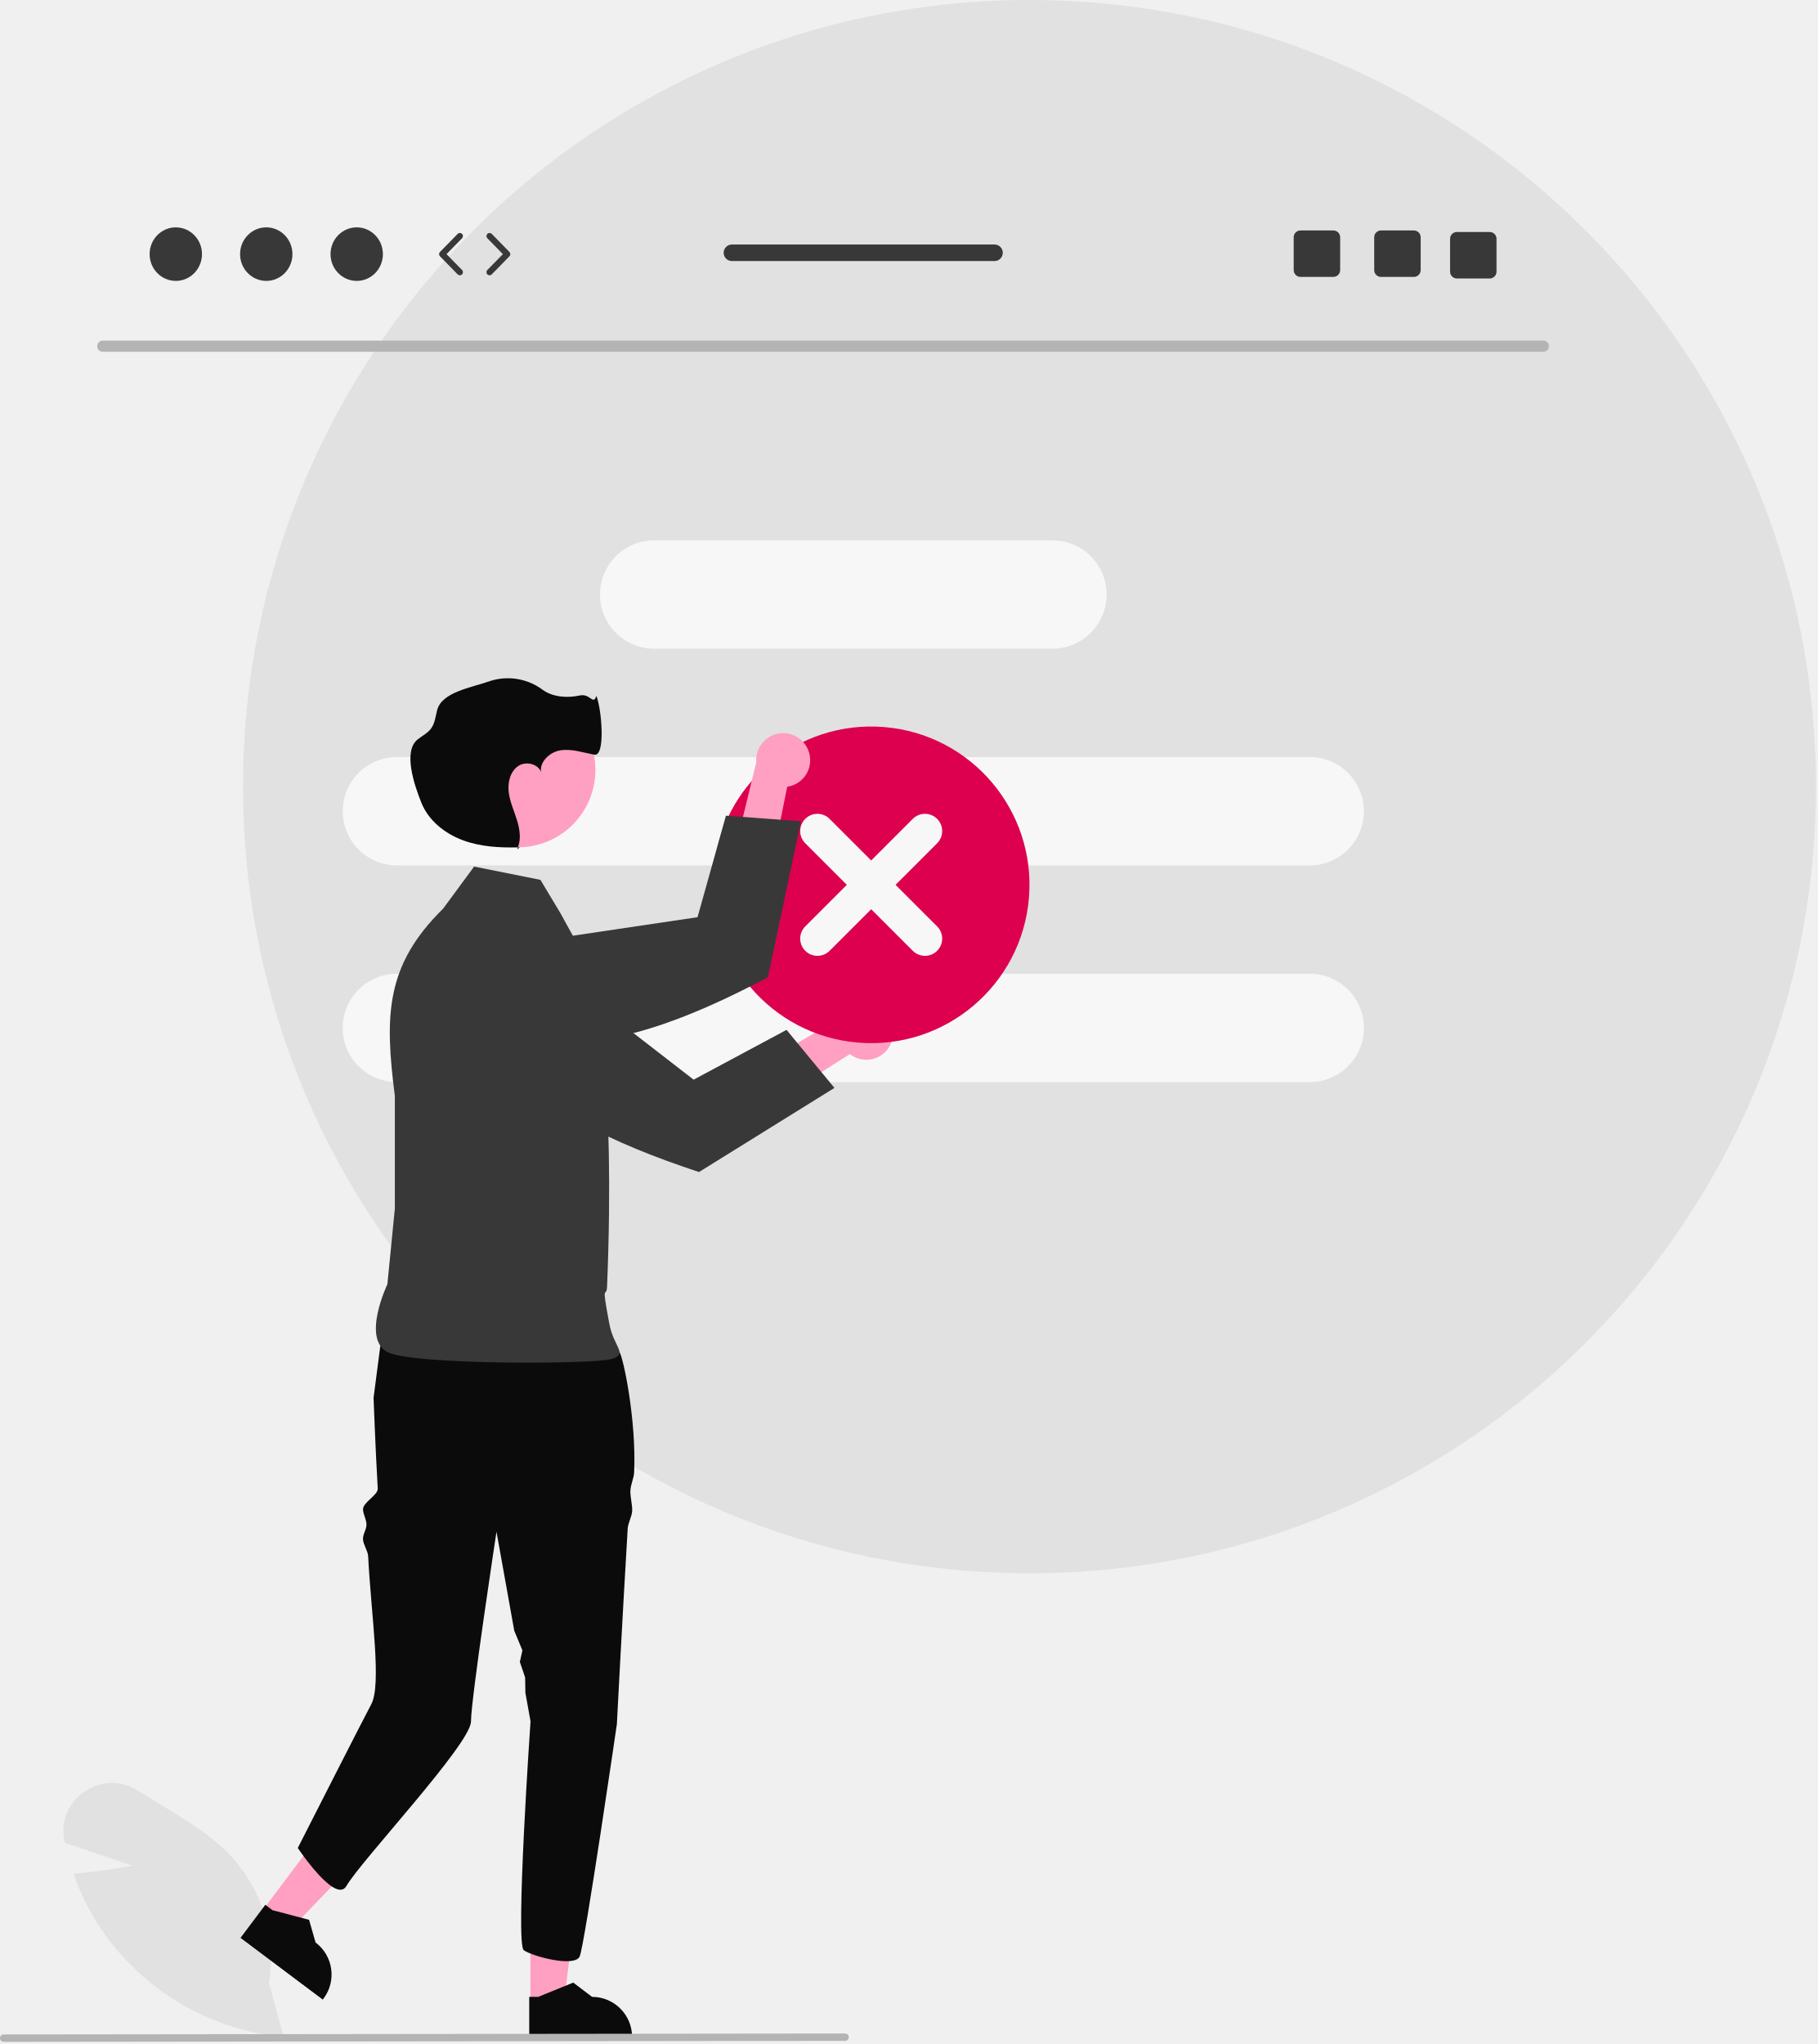
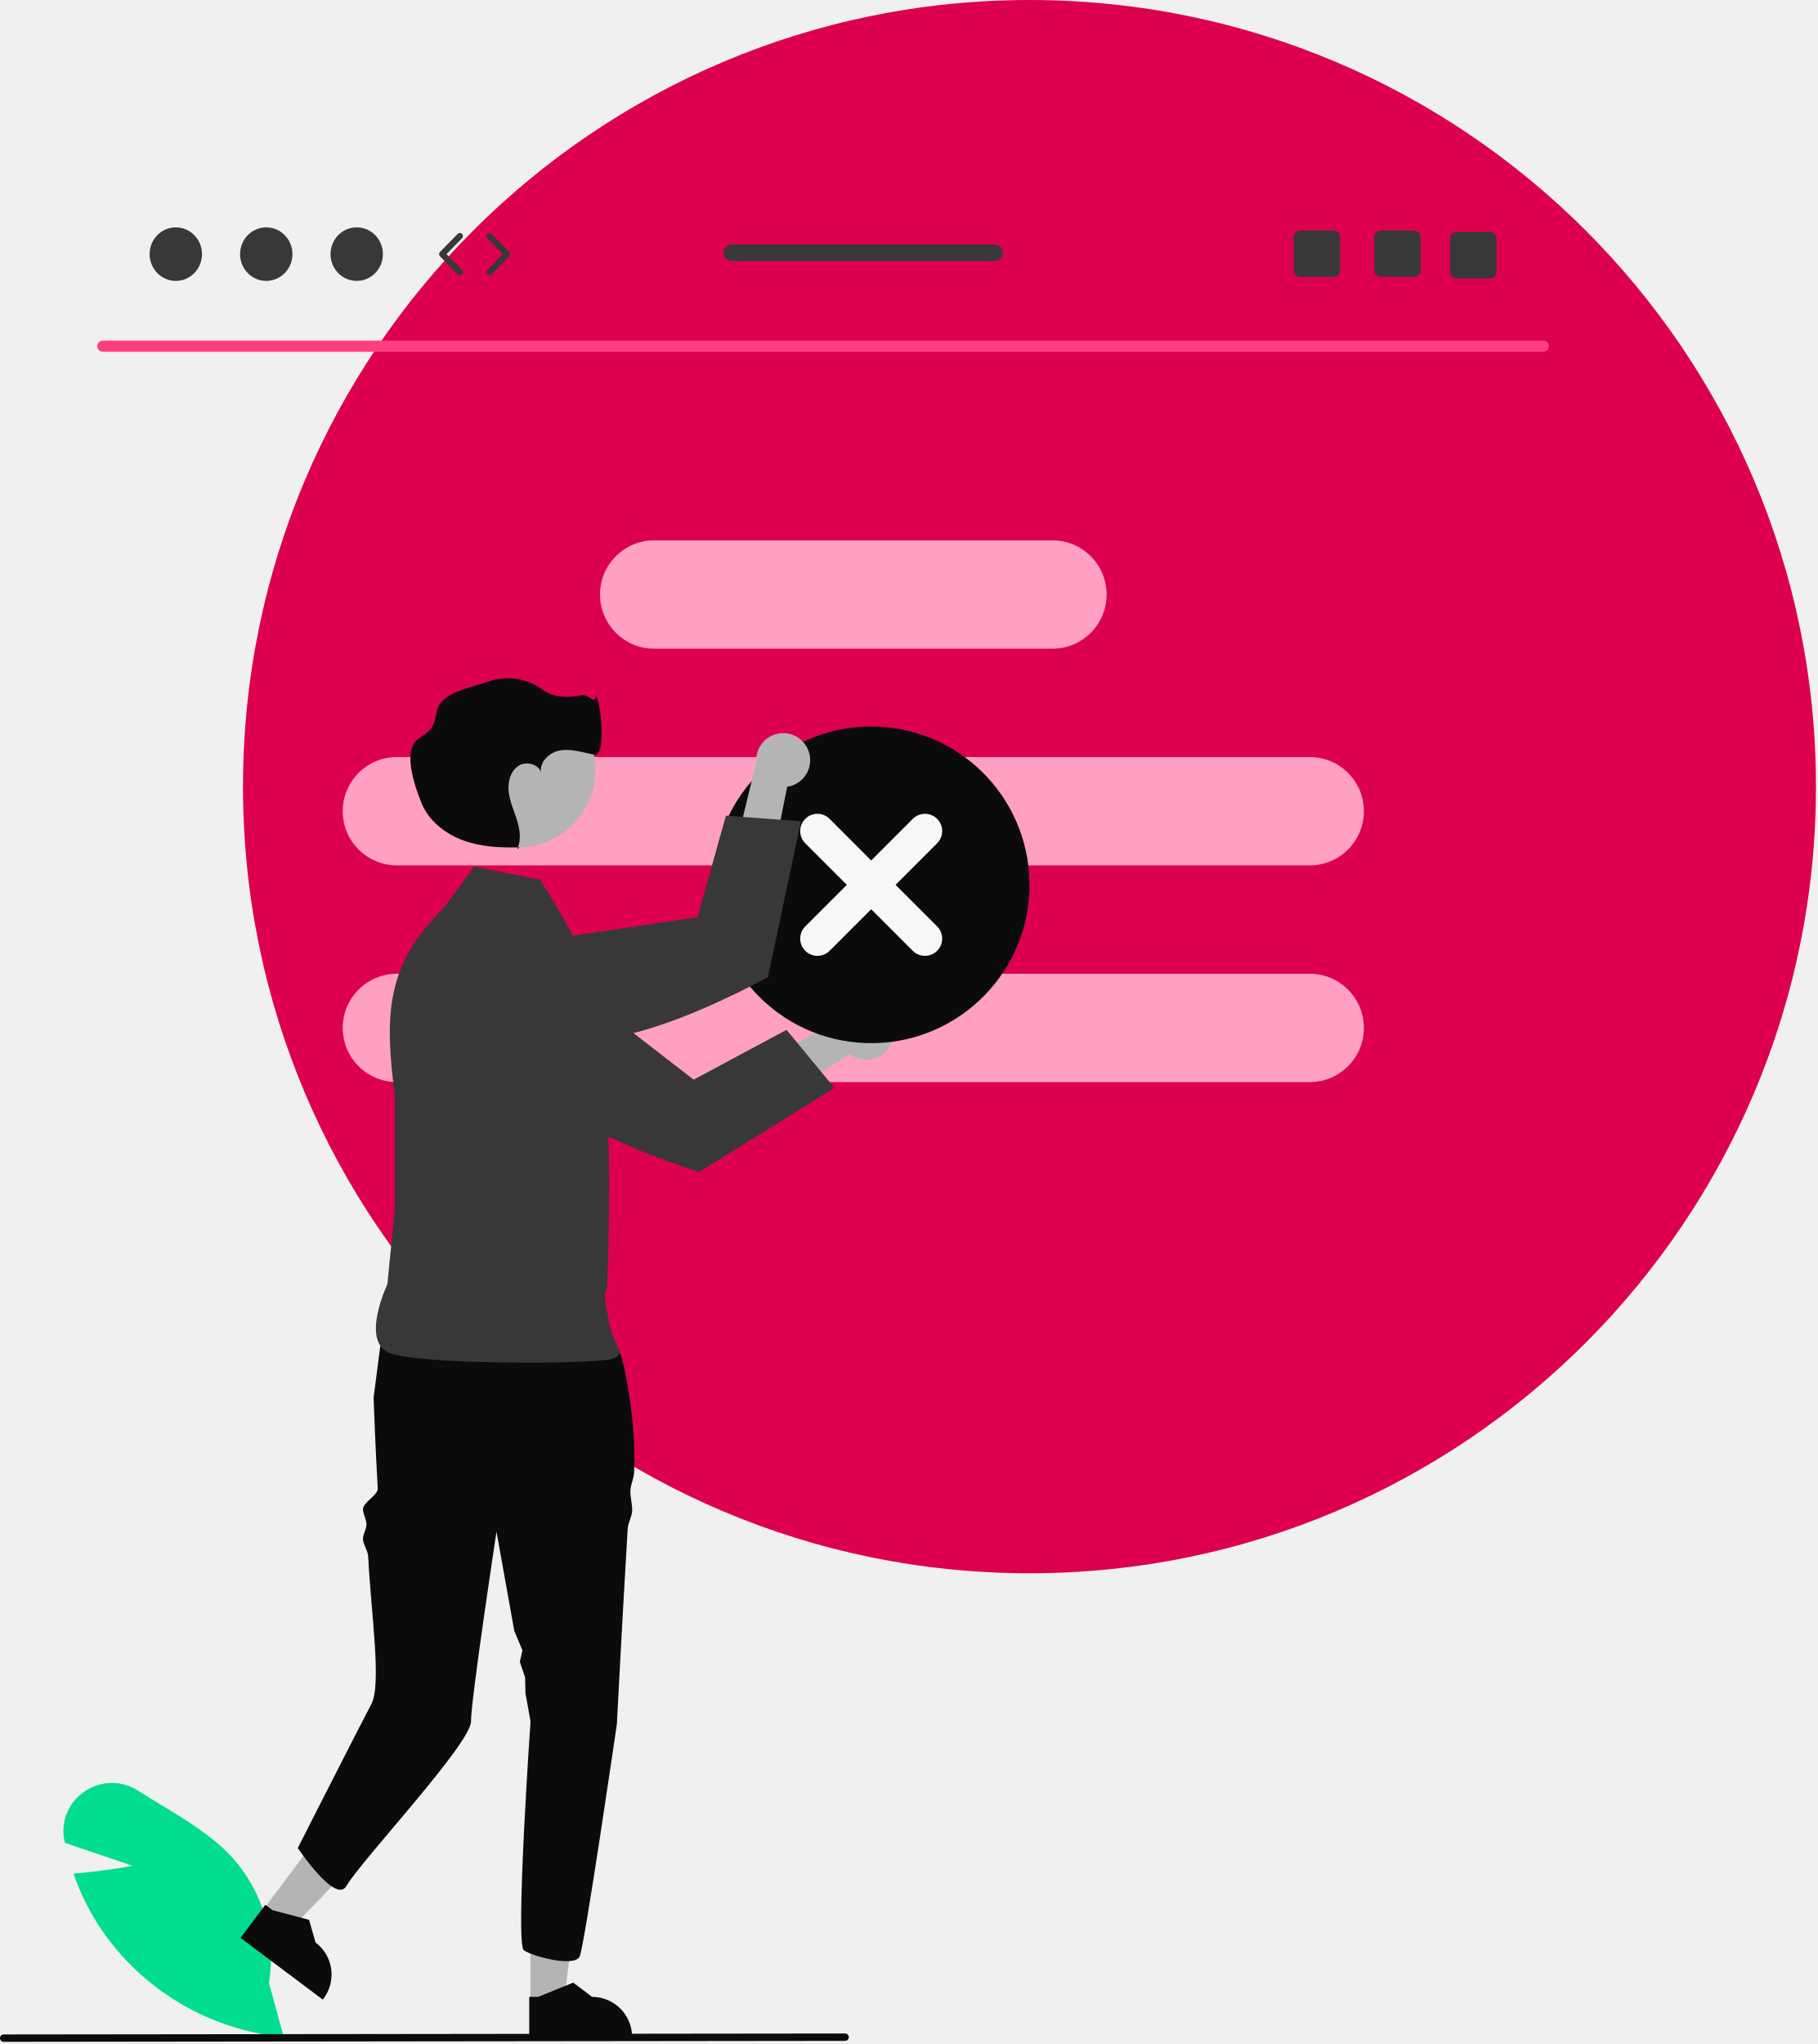
<svg xmlns="http://www.w3.org/2000/svg" width="587" height="660" viewBox="0 0 587 660" fill="none">
  <g clip-path="url(#clip0_108_1034)">
-     <path d="M332.479 508C472.759 508 586.479 394.28 586.479 254C586.479 113.72 472.759 -1.52588e-05 332.479 -1.52588e-05C192.198 -1.52588e-05 78.479 113.72 78.479 254C78.479 394.28 192.198 508 332.479 508Z" fill="#E1E1E1" />
-     <path d="M498.464 113.588H33.171C32.173 113.567 31.381 112.741 31.403 111.743C31.423 110.775 32.203 109.996 33.171 109.975H498.464C499.461 109.997 500.253 110.823 500.232 111.82C500.211 112.788 499.431 113.568 498.464 113.588Z" fill="#B4B4B4" />
-     <path d="M339.893 174.473H211.268C201.606 174.473 193.774 182.305 193.774 191.966V191.966C193.774 201.627 201.606 209.459 211.268 209.459H339.893C349.554 209.459 357.386 201.627 357.386 191.966C357.386 182.305 349.554 174.473 339.893 174.473Z" fill="#F7F7F7" />
-     <path d="M128.175 244.445H422.985C432.647 244.445 440.479 252.277 440.479 261.939C440.479 271.6 432.647 279.432 422.985 279.432H128.175C118.514 279.432 110.682 271.6 110.682 261.939C110.682 252.277 118.514 244.445 128.175 244.445Z" fill="#F7F7F7" />
-     <path d="M128.175 314.418H422.985C432.647 314.418 440.479 322.25 440.479 331.911C440.479 341.573 432.647 349.404 422.985 349.404H128.175C118.514 349.404 110.682 341.573 110.682 331.911C110.682 322.25 118.514 314.418 128.175 314.418Z" fill="#F7F7F7" />
-     <path d="M91.641 657.759L90.947 657.691C67.406 655.263 46.126 642.602 32.759 623.073C29.097 617.631 26.136 611.751 23.944 605.569L23.733 604.979L24.357 604.929C31.804 604.33 39.454 603.066 42.852 602.465L20.938 595.04L20.802 594.389C19.503 588.285 22.048 582.005 27.231 578.527C32.427 574.883 39.318 574.766 44.635 578.233C47.021 579.757 49.516 581.266 51.93 582.727C60.223 587.743 68.799 592.93 75.228 600.028C84.978 611.006 89.251 625.798 86.858 640.283L91.641 657.759Z" fill="#E1E1E1" />
-     <path d="M171.3 646.861L182.1 646.86L187.239 605.198L171.297 605.199L171.3 646.861Z" fill="#FF9FC1" />
+     <path d="M332.479 508C472.759 508 586.479 394.28 586.479 254C586.479 113.72 472.759 -1.52588e-05 332.479 -1.52588e-05C192.198 -1.52588e-05 78.479 113.72 78.479 254C78.479 394.28 192.198 508 332.479 508Z" fill="#DD004E" />
+     <path d="M498.464 113.588H33.171C32.173 113.567 31.381 112.741 31.403 111.743C31.423 110.775 32.203 109.996 33.171 109.975H498.464C499.461 109.997 500.253 110.823 500.232 111.82C500.211 112.788 499.431 113.568 498.464 113.588Z" fill="#FF3E82" />
+     <path d="M339.893 174.473H211.268C201.606 174.473 193.774 182.305 193.774 191.966V191.966C193.774 201.627 201.606 209.459 211.268 209.459H339.893C349.554 209.459 357.386 201.627 357.386 191.966C357.386 182.305 349.554 174.473 339.893 174.473Z" fill="#FF9FC1" />
+     <path d="M128.175 244.445H422.985C432.647 244.445 440.479 252.277 440.479 261.939C440.479 271.6 432.647 279.432 422.985 279.432H128.175C118.514 279.432 110.682 271.6 110.682 261.939C110.682 252.277 118.514 244.445 128.175 244.445Z" fill="#FF9FC1" />
+     <path d="M128.175 314.418H422.985C432.647 314.418 440.479 322.25 440.479 331.911C440.479 341.573 432.647 349.404 422.985 349.404H128.175C118.514 349.404 110.682 341.573 110.682 331.911C110.682 322.25 118.514 314.418 128.175 314.418Z" fill="#FF9FC1" />
+     <path d="M91.641 657.759L90.947 657.691C67.406 655.263 46.126 642.602 32.759 623.073C29.097 617.631 26.136 611.751 23.944 605.569L23.733 604.979L24.357 604.929C31.804 604.33 39.454 603.066 42.852 602.465L20.938 595.04L20.802 594.389C19.503 588.285 22.048 582.005 27.231 578.527C32.427 574.883 39.318 574.766 44.635 578.233C47.021 579.757 49.516 581.266 51.93 582.727C60.223 587.743 68.799 592.93 75.228 600.028C84.978 611.006 89.251 625.798 86.858 640.283L91.641 657.759Z" fill="#00DD8F" />
+     <path d="M171.3 646.861L182.1 646.86L187.239 605.198L171.297 605.199L171.3 646.861Z" fill="#B4B4B4" />
    <path d="M170.919 658.128L204.134 658.127V657.707C204.133 650.567 198.345 644.78 191.206 644.779L185.138 640.176L173.818 644.78L170.919 644.78L170.919 658.128Z" fill="#0B0B0B" />
-     <path d="M84.741 616.945L93.38 623.426L122.493 593.185L109.741 583.619L84.741 616.945Z" fill="#FF9FC1" />
+     <path d="M84.741 616.945L93.38 623.426L122.493 593.185L109.741 583.619L84.741 616.945Z" fill="#B4B4B4" />
    <path d="M77.674 625.73L104.243 645.662L104.496 645.326C108.78 639.614 107.624 631.511 101.913 627.226L99.821 619.903L88.004 616.792L85.685 615.052L77.674 625.73Z" fill="#0B0B0B" />
    <path d="M120.645 451.353C120.645 451.353 121.241 467.617 121.993 480.66C122.116 482.799 117.105 485.123 117.235 487.45C117.321 488.994 118.263 490.495 118.35 492.105C118.442 493.804 117.142 495.308 117.235 497.065C117.325 498.781 118.809 500.75 118.898 502.507C119.861 521.416 123.353 544.054 119.857 550.382C118.134 553.5 96.171 596.706 96.171 596.706C96.171 596.706 108.408 615.061 111.904 608.943C116.522 600.862 152.11 563.055 152.11 555.835C152.11 548.625 160.344 494.582 160.344 494.582L166.085 526.564L168.717 532.901L167.89 536.621L169.591 541.641L169.683 546.609L171.339 555.835C171.339 555.835 166.357 627.717 169.163 629.719C171.977 631.729 185.604 635.339 187.212 631.729C188.812 628.119 199.223 556.71 199.223 556.71C199.223 556.71 200.901 523.985 202.719 493.568C202.824 491.803 204.065 489.67 204.161 487.931C204.275 485.912 203.488 483.29 203.593 481.332C203.707 479.085 204.703 477.503 204.799 475.353C205.542 458.738 201.372 438.504 200.043 436.511C196.031 430.498 192.421 425.691 192.421 425.691C192.421 425.691 138.386 407.937 123.947 425.977L120.645 451.353Z" fill="#0B0B0B" />
    <path d="M174.538 284.104L153.117 279.82L143.121 293.386C124.468 311.727 124.187 327.914 127.517 353.86V390.275L125.107 414.687C125.107 414.687 116.575 432.533 125.375 436.687C134.174 440.842 191.973 440.488 197.492 438.829C203.01 437.171 198.227 435.135 196.778 427.405C194.056 412.886 195.876 419.889 196.064 415.267C198.749 348.953 192.493 321.729 191.858 314.573L180.964 294.814L174.538 284.104Z" fill="#383838" />
-     <path d="M287.439 337.571C285.207 341.801 279.968 343.42 275.738 341.188C275.287 340.95 274.857 340.673 274.455 340.359L228.195 369.732L228.328 353.74L273.267 327.661C276.468 324.072 281.972 323.758 285.561 326.959C288.564 329.637 289.34 334.025 287.439 337.571Z" fill="#FF9FC1" />
+     <path d="M287.439 337.571C285.207 341.801 279.968 343.42 275.738 341.188C275.287 340.95 274.857 340.673 274.455 340.359L228.195 369.732L228.328 353.74L273.267 327.661C276.468 324.072 281.972 323.758 285.561 326.959C288.564 329.637 289.34 334.025 287.439 337.571Z" fill="#B4B4B4" />
    <path d="M157.625 302.624L152.358 302.066C147.492 301.561 142.717 303.646 139.779 307.557C138.653 309.041 137.845 310.74 137.404 312.549L137.401 312.563C136.08 318.009 138.152 323.715 142.659 327.044L160.849 340.456C173.614 357.704 197.606 369.148 225.747 378.445L269.49 351.279L254.018 332.54L224.015 348.62L179.417 314.096L179.391 314.075L162.417 303.139L157.625 302.624Z" fill="#383838" />
-     <path d="M167.3 273.585C181.096 273.585 192.28 262.401 192.28 248.605C192.28 234.809 181.096 223.625 167.3 223.625C153.504 223.625 142.32 234.809 142.32 248.605C142.32 262.401 153.504 273.585 167.3 273.585Z" fill="#FF9FC1" />
+     <path d="M167.3 273.585C181.096 273.585 192.28 262.401 192.28 248.605C192.28 234.809 181.096 223.625 167.3 223.625C153.504 223.625 142.32 234.809 142.32 248.605C142.32 262.401 153.504 273.585 167.3 273.585Z" fill="#B4B4B4" />
    <path d="M167.877 273.59C167.676 273.597 167.474 273.602 167.272 273.607C167.186 273.831 167.093 274.053 166.985 274.271L167.877 273.59Z" fill="#0B0B0B" />
    <path d="M174.732 249.298C174.772 249.544 174.832 249.787 174.912 250.023C174.879 249.775 174.818 249.532 174.732 249.298Z" fill="#0B0B0B" />
    <path d="M192.599 224.694C191.57 227.887 190.653 223.837 187.27 224.566C183.201 225.442 178.467 225.141 175.134 222.647C170.17 219.004 163.736 218.023 157.911 220.022C152.21 222.039 142.658 223.461 141.172 229.323C140.656 231.361 140.451 233.573 139.199 235.262C138.104 236.738 136.377 237.58 134.933 238.717C130.055 242.554 133.783 253.456 136.092 259.217C138.4 264.978 143.695 269.174 149.517 271.324C155.15 273.404 161.263 273.77 167.272 273.607C168.317 270.896 167.866 267.766 167.003 264.956C166.07 261.914 164.687 258.978 164.297 255.82C163.907 252.662 164.764 249.074 167.412 247.31C169.846 245.688 173.807 246.676 174.732 249.298C174.192 246.02 177.513 242.847 180.938 242.289C184.614 241.69 188.29 243.018 191.956 243.678C195.622 244.339 194.321 228.905 192.599 224.694Z" fill="#0B0B0B" />
-     <path d="M332.304 289.927C334.633 261.79 313.712 237.093 285.575 234.765C257.438 232.436 232.741 253.357 230.413 281.494C228.084 309.631 249.005 334.328 277.142 336.656C305.279 338.985 329.976 318.064 332.304 289.927Z" fill="#DD004E" />
+     <path d="M332.304 289.927C334.633 261.79 313.712 237.093 285.575 234.765C257.438 232.436 232.741 253.357 230.413 281.494C228.084 309.631 249.005 334.328 277.142 336.656C305.279 338.985 329.976 318.064 332.304 289.927Z" fill="#0B0B0B" />
    <path d="M294.787 264.411L281.358 277.839L267.93 264.411C265.756 262.237 262.232 262.237 260.058 264.411C257.885 266.584 257.885 270.109 260.058 272.282L273.487 285.711L260.058 299.139C257.887 301.315 257.89 304.839 260.066 307.011C262.239 309.179 265.757 309.179 267.93 307.011L281.358 293.582L294.787 307.011C296.962 309.182 300.487 309.179 302.658 307.003C304.827 304.83 304.827 301.312 302.658 299.139L289.23 285.711L302.658 272.282C304.832 270.109 304.832 266.584 302.658 264.411C300.485 262.237 296.96 262.237 294.787 264.411Z" fill="#F7F7F7" />
-     <path d="M261.214 242.744C262.721 247.283 260.262 252.185 255.723 253.692C255.239 253.852 254.742 253.97 254.237 254.043L243.407 307.76L231.959 296.592L244.251 246.11C243.878 241.316 247.461 237.126 252.256 236.753C256.267 236.44 259.971 238.917 261.214 242.744Z" fill="#FF9FC1" />
+     <path d="M261.214 242.744C262.721 247.283 260.262 252.185 255.723 253.692C255.239 253.852 254.742 253.97 254.237 254.043L243.407 307.76L231.959 296.592L244.251 246.11C243.878 241.316 247.461 237.126 252.256 236.753C256.267 236.44 259.971 238.917 261.214 242.744Z" fill="#B4B4B4" />
    <path d="M146.125 312.225L142.076 315.639C138.343 318.801 136.542 323.689 137.33 328.518C137.621 330.357 138.288 332.117 139.288 333.687L139.296 333.7C142.311 338.423 147.863 340.878 153.386 339.931L175.656 336.089C196.941 338.819 221.808 329.429 248 315.558L258.679 265.186L234.446 263.378L225.278 296.16L169.49 304.442L169.457 304.446L149.814 309.124L146.125 312.225Z" fill="#383838" />
-     <path d="M272.937 658.99L1.187 659.298C0.529 659.296 -0.002 658.761 6.38126e-06 658.103C0.002 657.449 0.532 656.919 1.187 656.916L272.937 656.609C273.594 656.611 274.126 657.146 274.124 657.804C274.122 658.458 273.591 658.988 272.937 658.99Z" fill="#B4B4B4" />
+     <path d="M272.937 658.99L1.187 659.298C0.529 659.296 -0.002 658.761 6.38126e-06 658.103C0.002 657.449 0.532 656.919 1.187 656.916L272.937 656.609C273.594 656.611 274.126 657.146 274.124 657.804C274.122 658.458 273.591 658.988 272.937 658.99Z" fill="#0B0B0B" />
    <path d="M56.777 90.703C61.447 90.703 65.234 86.833 65.234 82.058C65.234 77.284 61.447 73.413 56.777 73.413C52.106 73.413 48.32 77.284 48.32 82.058C48.32 86.833 52.106 90.703 56.777 90.703Z" fill="#383838" />
    <path d="M85.991 90.703C90.661 90.703 94.447 86.833 94.447 82.058C94.447 77.284 90.661 73.413 85.991 73.413C81.32 73.413 77.534 77.284 77.534 82.058C77.534 86.833 81.32 90.703 85.991 90.703Z" fill="#383838" />
    <path d="M115.204 90.703C119.875 90.703 123.661 86.833 123.661 82.058C123.661 77.284 119.875 73.413 115.204 73.413C110.534 73.413 106.748 77.284 106.748 82.058C106.748 86.833 110.534 90.703 115.204 90.703Z" fill="#383838" />
    <path d="M148.516 88.891C148.256 88.891 147.997 88.79 147.801 88.59L142.095 82.757C141.715 82.369 141.715 81.748 142.095 81.359L147.801 75.526C148.188 75.132 148.822 75.126 149.215 75.511C149.61 75.897 149.617 76.53 149.231 76.925L144.209 82.058L149.231 87.192C149.617 87.586 149.61 88.22 149.215 88.606C149.021 88.796 148.768 88.891 148.516 88.891Z" fill="#383838" />
    <path d="M158.104 88.891C157.852 88.891 157.599 88.796 157.405 88.606C157.01 88.22 157.003 87.587 157.389 87.192L162.411 82.058L157.389 76.925C157.003 76.53 157.01 75.897 157.405 75.511C157.799 75.124 158.433 75.131 158.819 75.526L164.525 81.359C164.905 81.748 164.905 82.369 164.525 82.757L158.819 88.59C158.623 88.79 158.364 88.891 158.104 88.891Z" fill="#383838" />
    <path d="M456.614 74.414H446.004C444.794 74.414 443.814 75.394 443.814 76.604V87.224C443.814 88.434 444.794 89.414 446.004 89.414H456.614C457.824 89.414 458.814 88.434 458.814 87.224V76.604C458.814 75.394 457.824 74.414 456.614 74.414Z" fill="#383838" />
    <path d="M430.614 74.414H420.004C418.794 74.414 417.814 75.394 417.814 76.604V87.224C417.814 88.434 418.794 89.414 420.004 89.414H430.614C431.824 89.414 432.814 88.434 432.814 87.224V76.604C432.814 75.394 431.824 74.414 430.614 74.414Z" fill="#383838" />
    <path d="M481.114 74.914H470.504C469.294 74.914 468.314 75.894 468.314 77.104V87.724C468.314 88.934 469.294 89.914 470.504 89.914H481.114C482.324 89.914 483.314 88.934 483.314 87.724V77.104C483.314 75.894 482.324 74.914 481.114 74.914Z" fill="#383838" />
    <path d="M321.192 78.954H236.382C234.902 78.954 233.712 80.154 233.712 81.624C233.712 83.094 234.902 84.294 236.382 84.294H321.192C322.662 84.294 323.862 83.094 323.862 81.624C323.862 80.154 322.662 78.954 321.192 78.954Z" fill="#383838" />
  </g>
  <defs>
    <clipPath id="clip0_108_1034">
      <rect width="586.479" height="659.298" fill="white" />
    </clipPath>
  </defs>
</svg>
